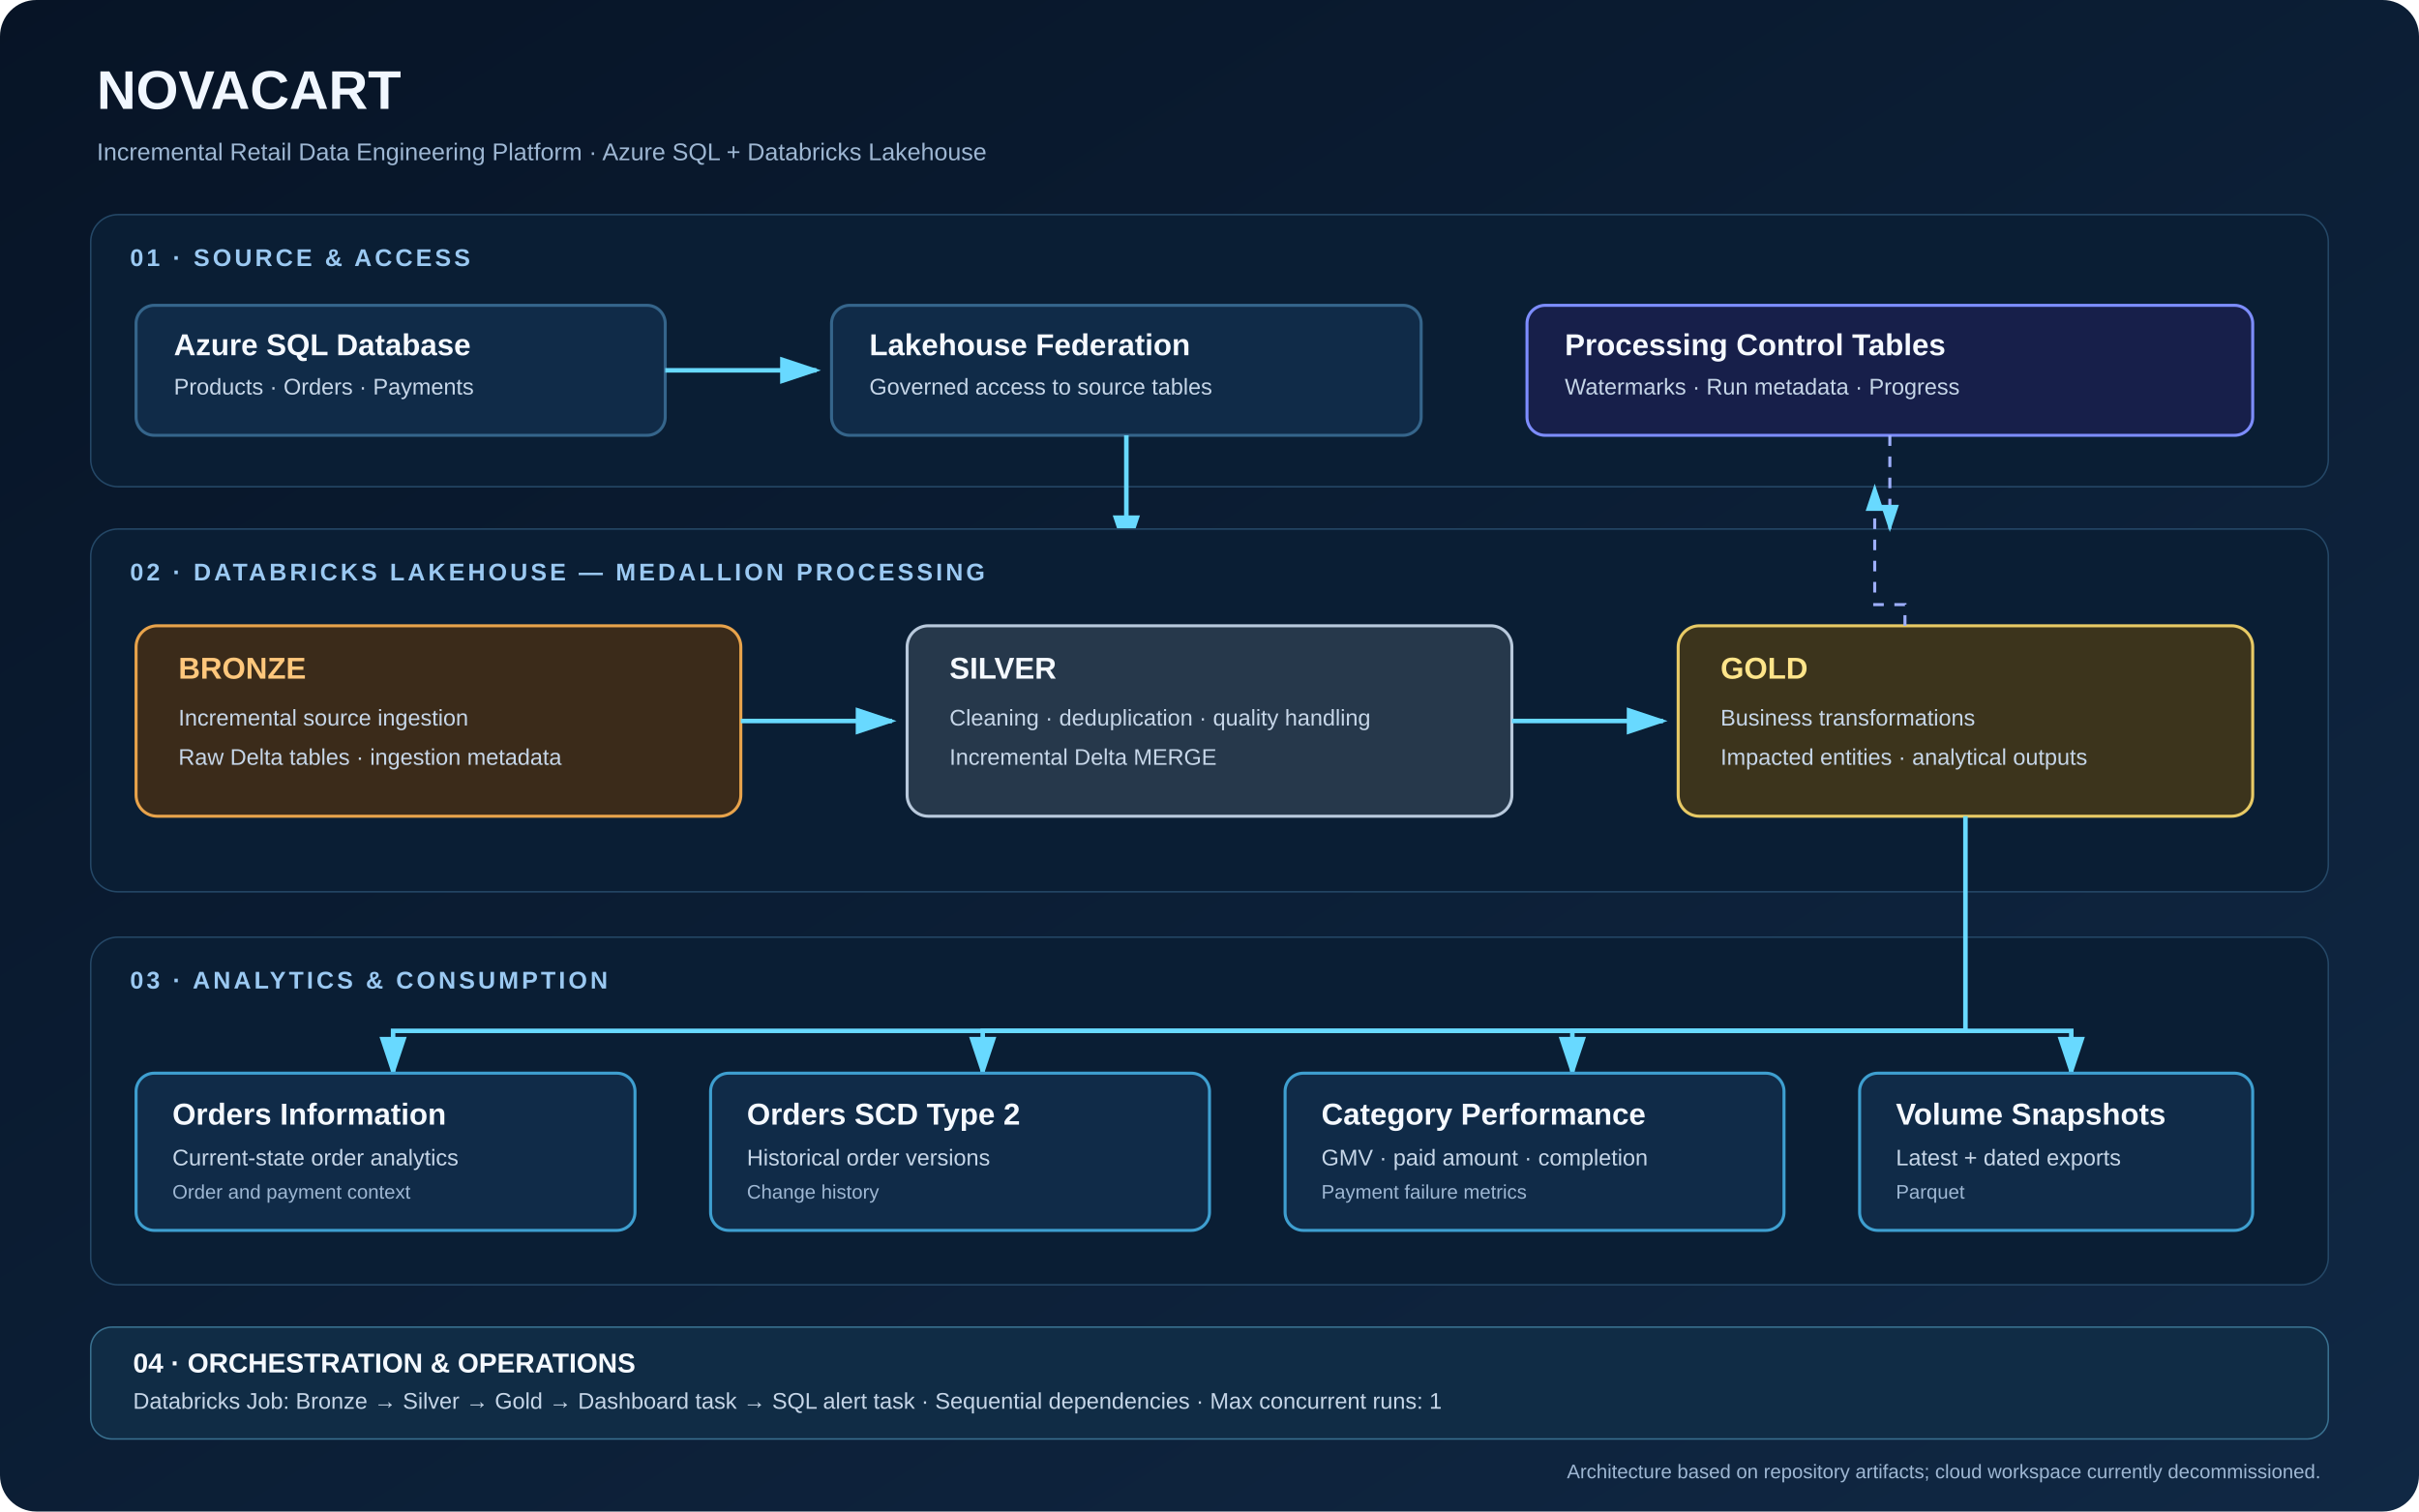
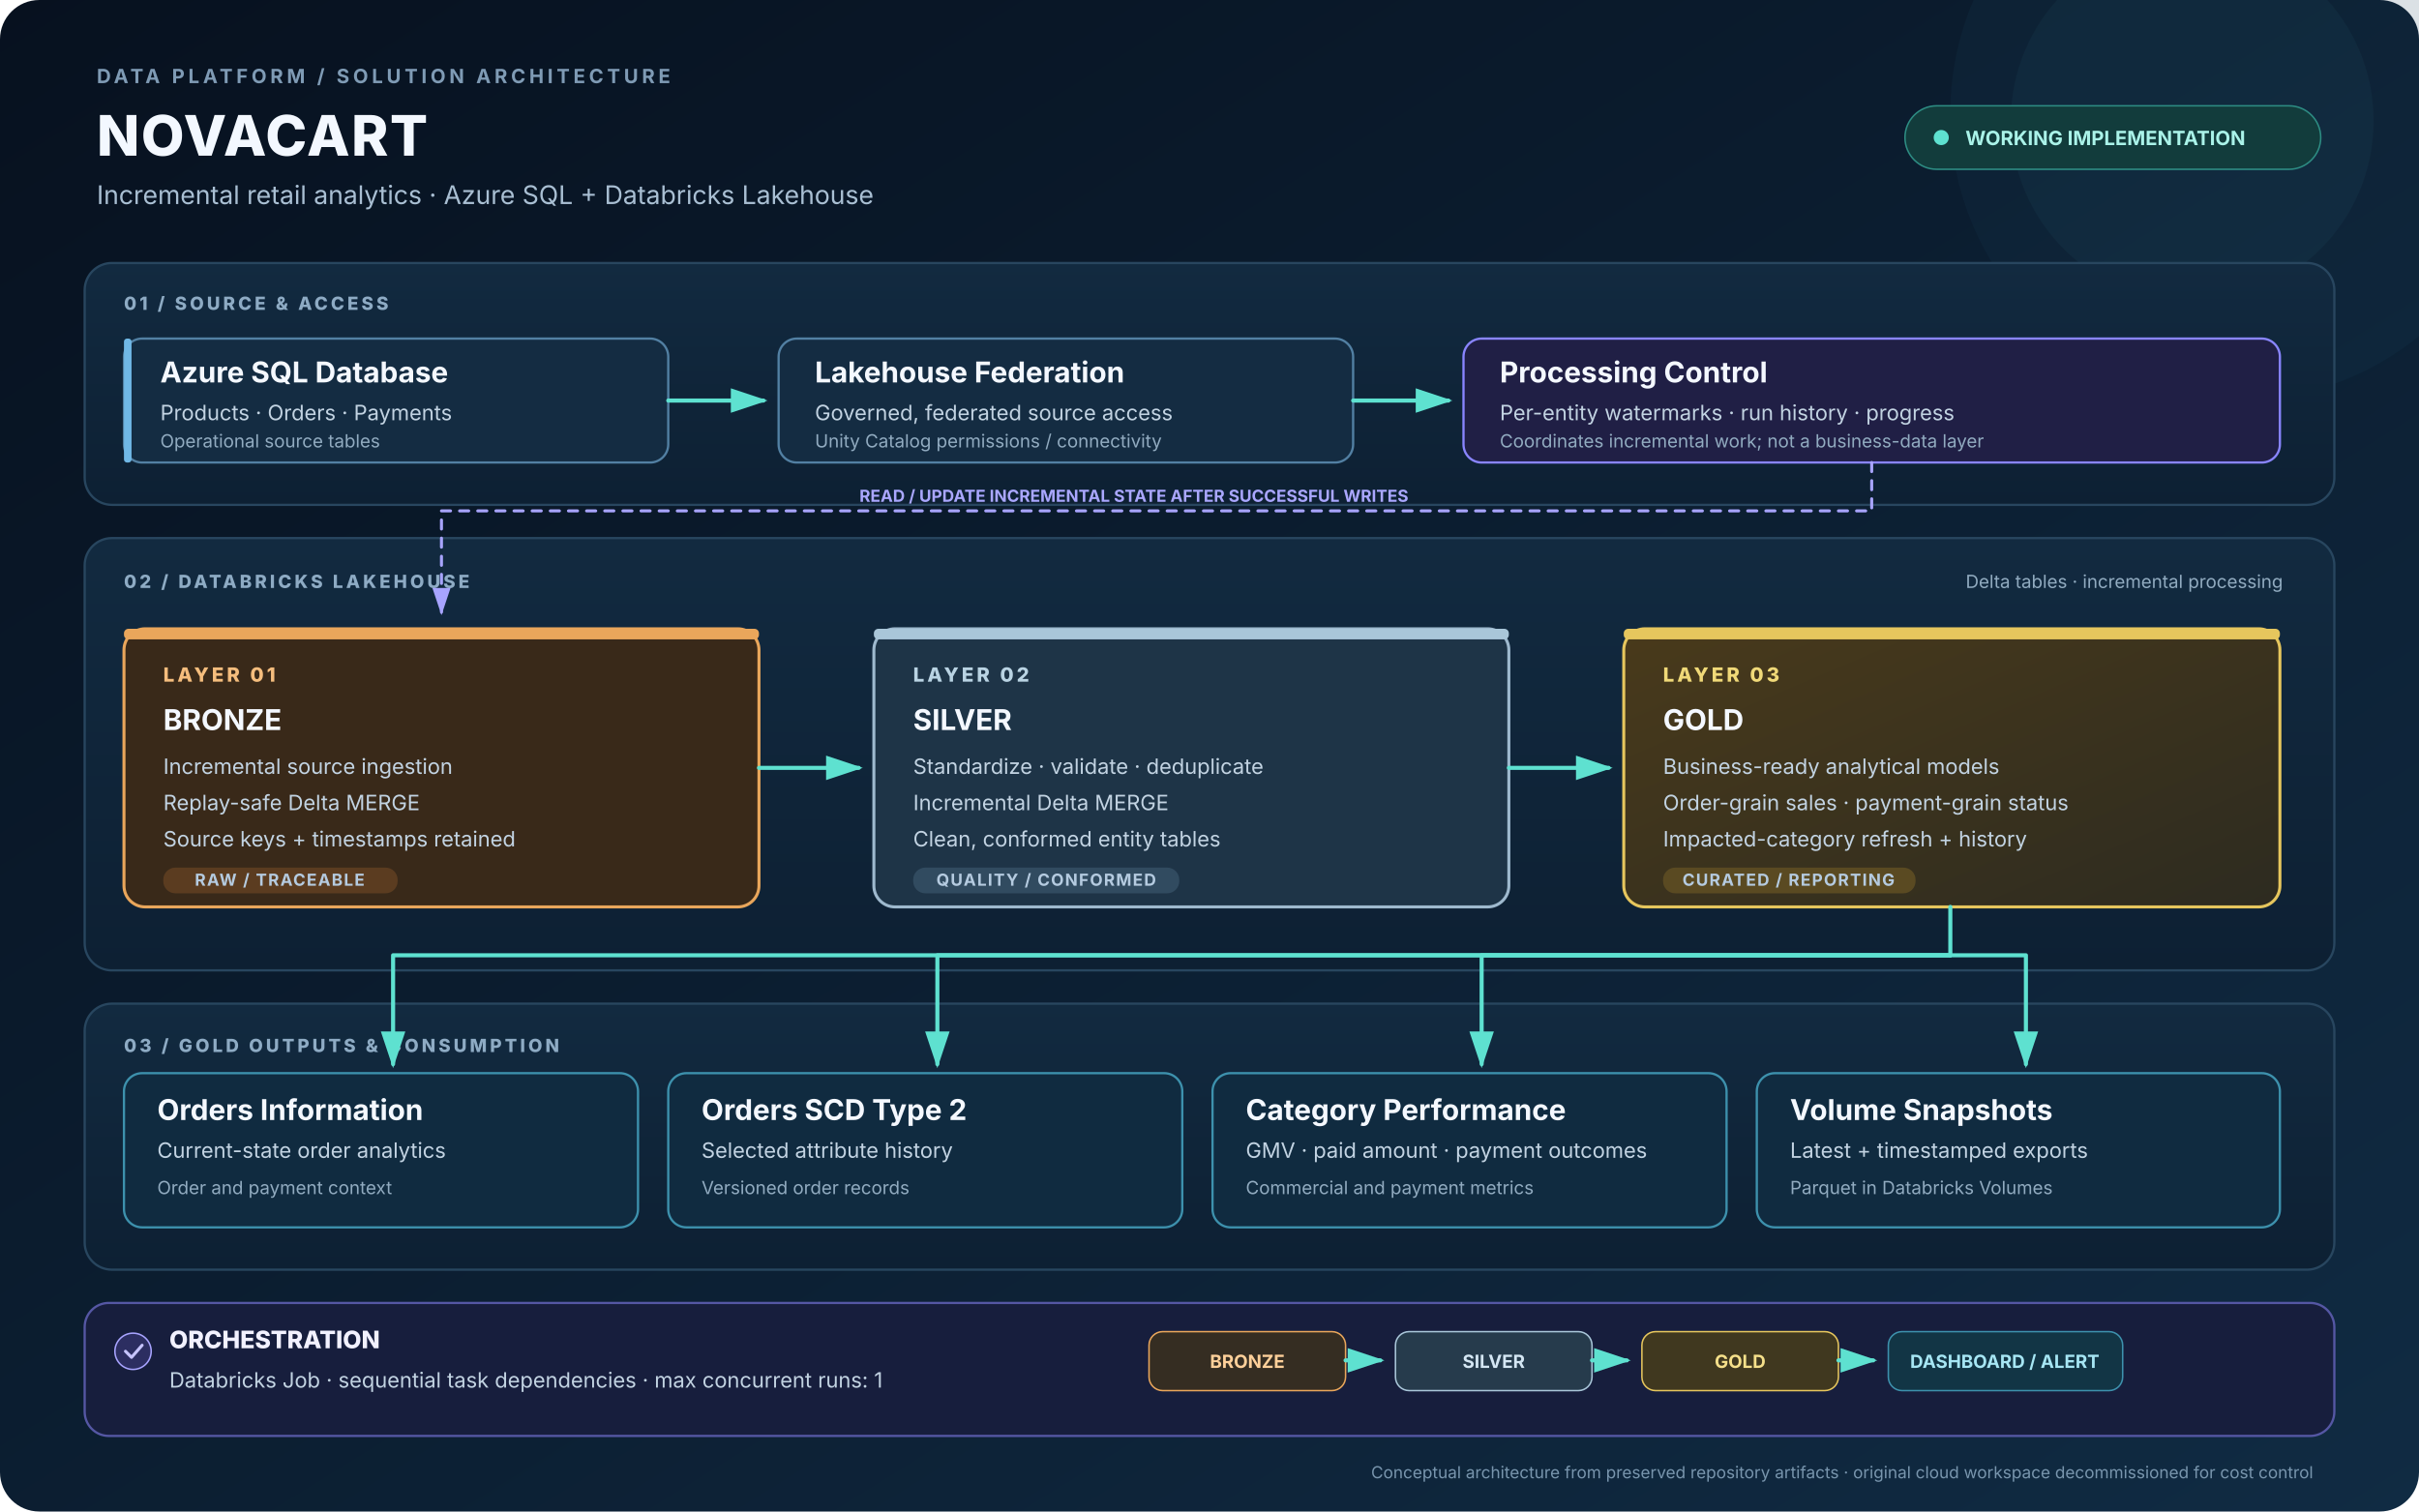
<svg xmlns="http://www.w3.org/2000/svg" width="1600" height="1000" viewBox="0 0 1600 1000" role="img" aria-labelledby="title desc">
  <defs>
    <linearGradient id="bg" x1="0" y1="0" x2="1" y2="1">
-       <stop offset="0" stop-color="#071426" />
-       <stop offset="1" stop-color="#102844" />
+       <stop offset="0" stop-color="#07111f" />
+       <stop offset="1" stop-color="#102b43" />
    </linearGradient>
-     <linearGradient id="blue" x1="0" y1="0" x2="1" y2="1">
-       <stop offset="0" stop-color="#153e68" />
-       <stop offset="1" stop-color="#102b4b" />
+     <linearGradient id="panel" x1="0" y1="0" x2="0" y2="1">
+       <stop offset="0" stop-color="#122a40" />
+       <stop offset="1" stop-color="#0d2033" />
+     </linearGradient>
+     <linearGradient id="goldPanel" x1="0" y1="0" x2="1" y2="1">
+       <stop offset="0" stop-color="#493a1b" />
+       <stop offset="1" stop-color="#2d2b20" />
    </linearGradient>
    <marker id="arrow" markerWidth="10" markerHeight="10" refX="8" refY="3" orient="auto">
-       <path d="M0,0 L0,6 L9,3 z" fill="#68d9ff" />
+       <path d="M0,0 L0,6 L9,3 z" fill="#5ee1d0" />
+     </marker>
+     <marker id="arrowPurple" markerWidth="10" markerHeight="10" refX="8" refY="3" orient="auto">
+       <path d="M0,0 L0,6 L9,3 z" fill="#a8a4ff" />
    </marker>
    <style>
-     .heading{font:700 30px Arial,sans-serif;fill:#f1f7ff}.sub{font:16px Arial,sans-serif;fill:#9eb7d3}.section{font:700 16px Arial,sans-serif;fill:#9bc9f2;letter-spacing:2px}.cardtitle{font:700 20px Arial,sans-serif;fill:#f5f9ff}.body{font:15px Arial,sans-serif;fill:#c6d6e8}.small{font:13px Arial,sans-serif;fill:#9eb7d3}.flow{fill:none;stroke:#68d9ff;stroke-width:3;marker-end:url(#arrow)}.dash{fill:none;stroke:#9eafff;stroke-width:2;stroke-dasharray:7 7;marker-end:url(#arrow)}.card{fill:#102b48;stroke:#35658b;stroke-width:2}.bronze{fill:#3b2b1a;stroke:#e8a34b;stroke-width:2}.silver{fill:#26384b;stroke:#b8c9dc;stroke-width:2}.gold{fill:#3c341c;stroke:#e8ca65;stroke-width:2}.out{fill:#102b48;stroke:#3e9fd0;stroke-width:2}
+     text{font-family:Inter,Segoe UI,Arial,sans-serif}.eyebrow{font-size:13px;font-weight:700;letter-spacing:2.4px;fill:#7f9bb5}.title{font-size:37px;font-weight:800;letter-spacing:1px;fill:#f3f8ff}.subtitle{font-size:17px;fill:#a9bfd3}.panel{fill:url(#panel);stroke:#28465f;stroke-width:1.5}.source{fill:#142c42;stroke:#5280a3;stroke-width:1.5}.control{fill:#201f45;stroke:#8985ff;stroke-width:1.5}.bronze{fill:#392919;stroke:#e9a65b;stroke-width:2}.silver{fill:#1e3447;stroke:#9eb9ce;stroke-width:2}.gold{fill:url(#goldPanel);stroke:#e6c65d;stroke-width:2}.output{fill:#102b40;stroke:#3d91ad;stroke-width:1.5}.stage{font-size:12px;font-weight:800;letter-spacing:2px;fill:#8eabc4}.cardTitle{font-size:19px;font-weight:750;fill:#f4f8ff}.body{font-size:14px;fill:#c2d3e2}.muted{font-size:12px;fill:#91abc0}.chip{font-size:11px;font-weight:700;letter-spacing:.8px;fill:#b5cbe0}.line{fill:none;stroke:#5ee1d0;stroke-width:2.7;stroke-linecap:round;stroke-linejoin:round;marker-end:url(#arrow)}.controlLine{fill:none;stroke:#a8a4ff;stroke-width:2;stroke-dasharray:6 6;stroke-linecap:round;stroke-linejoin:round;marker-end:url(#arrowPurple)}.rule{stroke:#29465e;stroke-width:1}
  </style>
  </defs>
-   <rect width="1600" height="1000" rx="24" fill="url(#bg)" />
-   <text x="64" y="72" class="heading" style="font-size:36px">NOVACART</text>
-   <text x="64" y="106" class="sub">Incremental Retail Data Engineering Platform · Azure SQL + Databricks Lakehouse</text>
-   <rect x="60" y="142" width="1480" height="180" rx="18" fill="#0a1e34" stroke="#244766" />
-   <text x="86" y="176" class="section">01 · SOURCE &amp; ACCESS</text>
-   <rect x="90" y="202" width="350" height="86" rx="12" class="card" />
-   <text x="115" y="235" class="cardtitle">Azure SQL Database</text>
-   <text x="115" y="261" class="body">Products · Orders · Payments</text>
-   <path d="M440 245 H540" class="flow" />
-   <rect x="550" y="202" width="390" height="86" rx="12" class="card" />
-   <text x="575" y="235" class="cardtitle">Lakehouse Federation</text>
-   <text x="575" y="261" class="body">Governed access to source tables</text>
-   <rect x="1010" y="202" width="480" height="86" rx="12" fill="#171f4a" stroke="#7d8dff" stroke-width="2" />
-   <text x="1035" y="235" class="cardtitle">Processing Control Tables</text>
-   <text x="1035" y="261" class="body">Watermarks · Run metadata · Progress</text>
-   <path d="M745 288 V365" class="flow" />
-   <rect x="60" y="350" width="1480" height="240" rx="18" fill="#0a1e34" stroke="#244766" />
-   <text x="86" y="384" class="section">02 · DATABRICKS LAKEHOUSE — MEDALLION PROCESSING</text>
-   <rect x="90" y="414" width="400" height="126" rx="14" class="bronze" />
-   <text x="118" y="449" class="cardtitle" style="fill:#ffc77c">BRONZE</text>
-   <text x="118" y="480" class="body">Incremental source ingestion</text>
-   <text x="118" y="506" class="body">Raw Delta tables · ingestion metadata</text>
-   <path d="M490 477 H590" class="flow" />
-   <rect x="600" y="414" width="400" height="126" rx="14" class="silver" />
-   <text x="628" y="449" class="cardtitle">SILVER</text>
-   <text x="628" y="480" class="body">Cleaning · deduplication · quality handling</text>
-   <text x="628" y="506" class="body">Incremental Delta MERGE</text>
-   <path d="M1000 477 H1100" class="flow" />
-   <rect x="1110" y="414" width="380" height="126" rx="14" class="gold" />
-   <text x="1138" y="449" class="cardtitle" style="fill:#ffe58a">GOLD</text>
-   <text x="1138" y="480" class="body">Business transformations</text>
-   <text x="1138" y="506" class="body">Impacted entities · analytical outputs</text>
-   <path d="M1250 288 V332 H1250 V350" class="dash" />
-   <path d="M1260 414 V400 H1240 V322" class="dash" />
-   <rect x="60" y="620" width="1480" height="230" rx="18" fill="#0a1e34" stroke="#244766" />
-   <text x="86" y="654" class="section">03 · ANALYTICS &amp; CONSUMPTION</text>
-   <path d="M1300 540 V682 H260 V710" class="flow" />
-   <path d="M1300 682 H650 V710" class="flow" />
-   <path d="M1300 682 H1040 V710" class="flow" />
-   <path d="M1300 682 H1370 V710" class="flow" />
-   <rect x="90" y="710" width="330" height="104" rx="12" class="out" />
-   <text x="114" y="744" class="cardtitle">Orders Information</text>
-   <text x="114" y="771" class="body">Current-state order analytics</text>
-   <text x="114" y="793" class="small">Order and payment context</text>
-   <rect x="470" y="710" width="330" height="104" rx="12" class="out" />
-   <text x="494" y="744" class="cardtitle">Orders SCD Type 2</text>
-   <text x="494" y="771" class="body">Historical order versions</text>
-   <text x="494" y="793" class="small">Change history</text>
-   <rect x="850" y="710" width="330" height="104" rx="12" class="out" />
-   <text x="874" y="744" class="cardtitle">Category Performance</text>
-   <text x="874" y="771" class="body">GMV · paid amount · completion</text>
-   <text x="874" y="793" class="small">Payment failure metrics</text>
-   <rect x="1230" y="710" width="260" height="104" rx="12" class="out" />
-   <text x="1254" y="744" class="cardtitle">Volume Snapshots</text>
-   <text x="1254" y="771" class="body">Latest + dated exports</text>
-   <text x="1254" y="793" class="small">Parquet</text>
-   <rect x="60" y="878" width="1480" height="74" rx="14" fill="#102c45" stroke="#39708f" />
-   <text x="88" y="908" class="cardtitle" style="font-size:18px">04 · ORCHESTRATION &amp; OPERATIONS</text>
-   <text x="88" y="932" class="body">Databricks Job: Bronze → Silver → Gold → Dashboard task → SQL alert task · Sequential dependencies · Max concurrent runs: 1</text>
-   <text x="1535" y="978" text-anchor="end" class="small">Architecture based on repository artifacts; cloud workspace currently decommissioned.</text>
+   <rect width="1600" height="1000" rx="26" fill="url(#bg)" />
+   <circle cx="1480" cy="75" r="190" fill="#17415a" opacity=".16" />
+   <circle cx="1450" cy="80" r="120" fill="#347b87" opacity=".08" />
+   <text x="64" y="55" class="eyebrow">DATA PLATFORM / SOLUTION ARCHITECTURE</text>
+   <text x="64" y="103" class="title">NOVACART</text>
+   <text x="64" y="135" class="subtitle">Incremental retail analytics · Azure SQL + Databricks Lakehouse</text>
+   <rect x="1260" y="70" width="275" height="42" rx="21" fill="#123c3c" stroke="#2d8c83" />
+   <circle cx="1284" cy="91" r="5" fill="#5ee1d0" />
+   <text x="1300" y="96" font-size="13" font-weight="700" fill="#aaf3e9">WORKING IMPLEMENTATION</text>
+   <rect x="56" y="174" width="1488" height="160" rx="18" class="panel" />
+   <text x="82" y="205" class="stage">01 / SOURCE &amp; ACCESS</text>
+   <rect x="82" y="224" width="360" height="82" rx="12" class="source" />
+   <rect x="82" y="224" width="5" height="82" rx="2" fill="#70b8e6" />
+   <text x="106" y="253" class="cardTitle">Azure SQL Database</text>
+   <text x="106" y="278" class="body">Products · Orders · Payments</text>
+   <text x="106" y="296" class="muted">Operational source tables</text>
+   <path d="M442 265 H505" class="line" />
+   <rect x="515" y="224" width="380" height="82" rx="12" class="source" />
+   <text x="539" y="253" class="cardTitle">Lakehouse Federation</text>
+   <text x="539" y="278" class="body">Governed, federated source access</text>
+   <text x="539" y="296" class="muted">Unity Catalog permissions / connectivity</text>
+   <path d="M895 265 H958" class="line" />
+   <rect x="968" y="224" width="540" height="82" rx="12" class="control" />
+   <text x="992" y="253" class="cardTitle">Processing Control</text>
+   <text x="992" y="278" class="body">Per-entity watermarks · run history · progress</text>
+   <text x="992" y="296" class="muted">Coordinates incremental work; not a business-data layer</text>
+   <rect x="56" y="356" width="1488" height="286" rx="18" class="panel" />
+   <text x="82" y="389" class="stage">02 / DATABRICKS LAKEHOUSE</text>
+   <text x="1510" y="389" text-anchor="end" class="muted">Delta tables · incremental processing</text>
+   <rect x="82" y="416" width="420" height="184" rx="14" class="bronze" />
+   <rect x="82" y="416" width="420" height="7" rx="3" fill="#e9a65b" />
+   <text x="108" y="451" font-size="13" font-weight="800" letter-spacing="2" fill="#f5bd7d">LAYER 01</text>
+   <text x="108" y="483" class="cardTitle">BRONZE</text>
+   <text x="108" y="512" class="body">Incremental source ingestion</text>
+   <text x="108" y="536" class="body">Replay-safe Delta MERGE</text>
+   <text x="108" y="560" class="body">Source keys + timestamps retained</text>
+   <rect x="108" y="574" width="155" height="17" rx="8" fill="#5b3c20" />
+   <text x="185" y="586" text-anchor="middle" class="chip">RAW / TRACEABLE</text>
+   <path d="M502 508 H568" class="line" />
+   <rect x="578" y="416" width="420" height="184" rx="14" class="silver" />
+   <rect x="578" y="416" width="420" height="7" rx="3" fill="#a9c6d9" />
+   <text x="604" y="451" font-size="13" font-weight="800" letter-spacing="2" fill="#b9d3e3">LAYER 02</text>
+   <text x="604" y="483" class="cardTitle">SILVER</text>
+   <text x="604" y="512" class="body">Standardize · validate · deduplicate</text>
+   <text x="604" y="536" class="body">Incremental Delta MERGE</text>
+   <text x="604" y="560" class="body">Clean, conformed entity tables</text>
+   <rect x="604" y="574" width="176" height="17" rx="8" fill="#314b60" />
+   <text x="692" y="586" text-anchor="middle" class="chip">QUALITY / CONFORMED</text>
+   <path d="M998 508 H1064" class="line" />
+   <rect x="1074" y="416" width="434" height="184" rx="14" class="gold" />
+   <rect x="1074" y="416" width="434" height="7" rx="3" fill="#e6c65d" />
+   <text x="1100" y="451" font-size="13" font-weight="800" letter-spacing="2" fill="#f0d978">LAYER 03</text>
+   <text x="1100" y="483" class="cardTitle">GOLD</text>
+   <text x="1100" y="512" class="body">Business-ready analytical models</text>
+   <text x="1100" y="536" class="body">Order-grain sales · payment-grain status</text>
+   <text x="1100" y="560" class="body">Impacted-category refresh + history</text>
+   <rect x="1100" y="574" width="167" height="17" rx="8" fill="#5a4a22" />
+   <text x="1183" y="586" text-anchor="middle" class="chip">CURATED / REPORTING</text>
+   <path d="M1238 306 V338 H292 V405" class="controlLine" />
+   <text x="750" y="332" text-anchor="middle" font-size="11" font-weight="700" fill="#aaa7ff">READ / UPDATE INCREMENTAL STATE AFTER SUCCESSFUL WRITES</text>
+   <rect x="56" y="664" width="1488" height="176" rx="18" class="panel" />
+   <text x="82" y="696" class="stage">03 / GOLD OUTPUTS &amp; CONSUMPTION</text>
+   <path d="M1290 600 V632 H260 V704" class="line" />
+   <path d="M1290 632 H620 V704" class="line" />
+   <path d="M1290 632 H980 V704" class="line" />
+   <path d="M1290 632 H1340 V704" class="line" />
+   <rect x="82" y="710" width="340" height="102" rx="12" class="output" />
+   <text x="104" y="741" class="cardTitle" font-size="17">Orders Information</text>
+   <text x="104" y="766" class="body">Current-state order analytics</text>
+   <text x="104" y="790" class="muted">Order and payment context</text>
+   <rect x="442" y="710" width="340" height="102" rx="12" class="output" />
+   <text x="464" y="741" class="cardTitle" font-size="17">Orders SCD Type 2</text>
+   <text x="464" y="766" class="body">Selected attribute history</text>
+   <text x="464" y="790" class="muted">Versioned order records</text>
+   <rect x="802" y="710" width="340" height="102" rx="12" class="output" />
+   <text x="824" y="741" class="cardTitle" font-size="17">Category Performance</text>
+   <text x="824" y="766" class="body">GMV · paid amount · payment outcomes</text>
+   <text x="824" y="790" class="muted">Commercial and payment metrics</text>
+   <rect x="1162" y="710" width="346" height="102" rx="12" class="output" />
+   <text x="1184" y="741" class="cardTitle" font-size="17">Volume Snapshots</text>
+   <text x="1184" y="766" class="body">Latest + timestamped exports</text>
+   <text x="1184" y="790" class="muted">Parquet in Databricks Volumes</text>
+   <rect x="56" y="862" width="1488" height="88" rx="16" fill="#171e3d" stroke="#5557a4" stroke-width="1.5" />
+   <circle cx="88" cy="894" r="12" fill="#2c2e61" stroke="#a8a4ff" />
+   <path d="M83 894 l4 4 7 -8" fill="none" stroke="#c6c4ff" stroke-width="2" stroke-linecap="round" stroke-linejoin="round" />
+   <text x="112" y="892" font-size="16" font-weight="800" fill="#f2f1ff">ORCHESTRATION</text>
+   <text x="112" y="918" class="body">Databricks Job · sequential task dependencies · max concurrent runs: 1</text>
+   <g transform="translate(760 881)">
+     <rect width="130" height="39" rx="9" fill="#352d22" stroke="#e9a65b" />
+     <text x="65" y="24" text-anchor="middle" font-size="12" font-weight="700" fill="#ffd09a">BRONZE</text>
+     <path d="M130 19 H153" class="line" />
+     <rect x="163" width="130" height="39" rx="9" fill="#263b4c" stroke="#a9c6d9" />
+     <text x="228" y="24" text-anchor="middle" font-size="12" font-weight="700" fill="#d4e6f3">SILVER</text>
+     <path d="M293 19 H316" class="line" />
+     <rect x="326" width="130" height="39" rx="9" fill="#40381f" stroke="#e6c65d" />
+     <text x="391" y="24" text-anchor="middle" font-size="12" font-weight="700" fill="#f6e08a">GOLD</text>
+     <path d="M456 19 H479" class="line" />
+     <rect x="489" width="155" height="39" rx="9" fill="#123545" stroke="#3d91ad" />
+     <text x="566" y="24" text-anchor="middle" font-size="12" font-weight="700" fill="#a6e6f4">DASHBOARD / ALERT</text>
+   </g>
+   <text x="1530" y="978" text-anchor="end" font-size="11" fill="#7895ad">Conceptual architecture from preserved repository artifacts · original cloud workspace decommissioned for cost control</text>
</svg>
